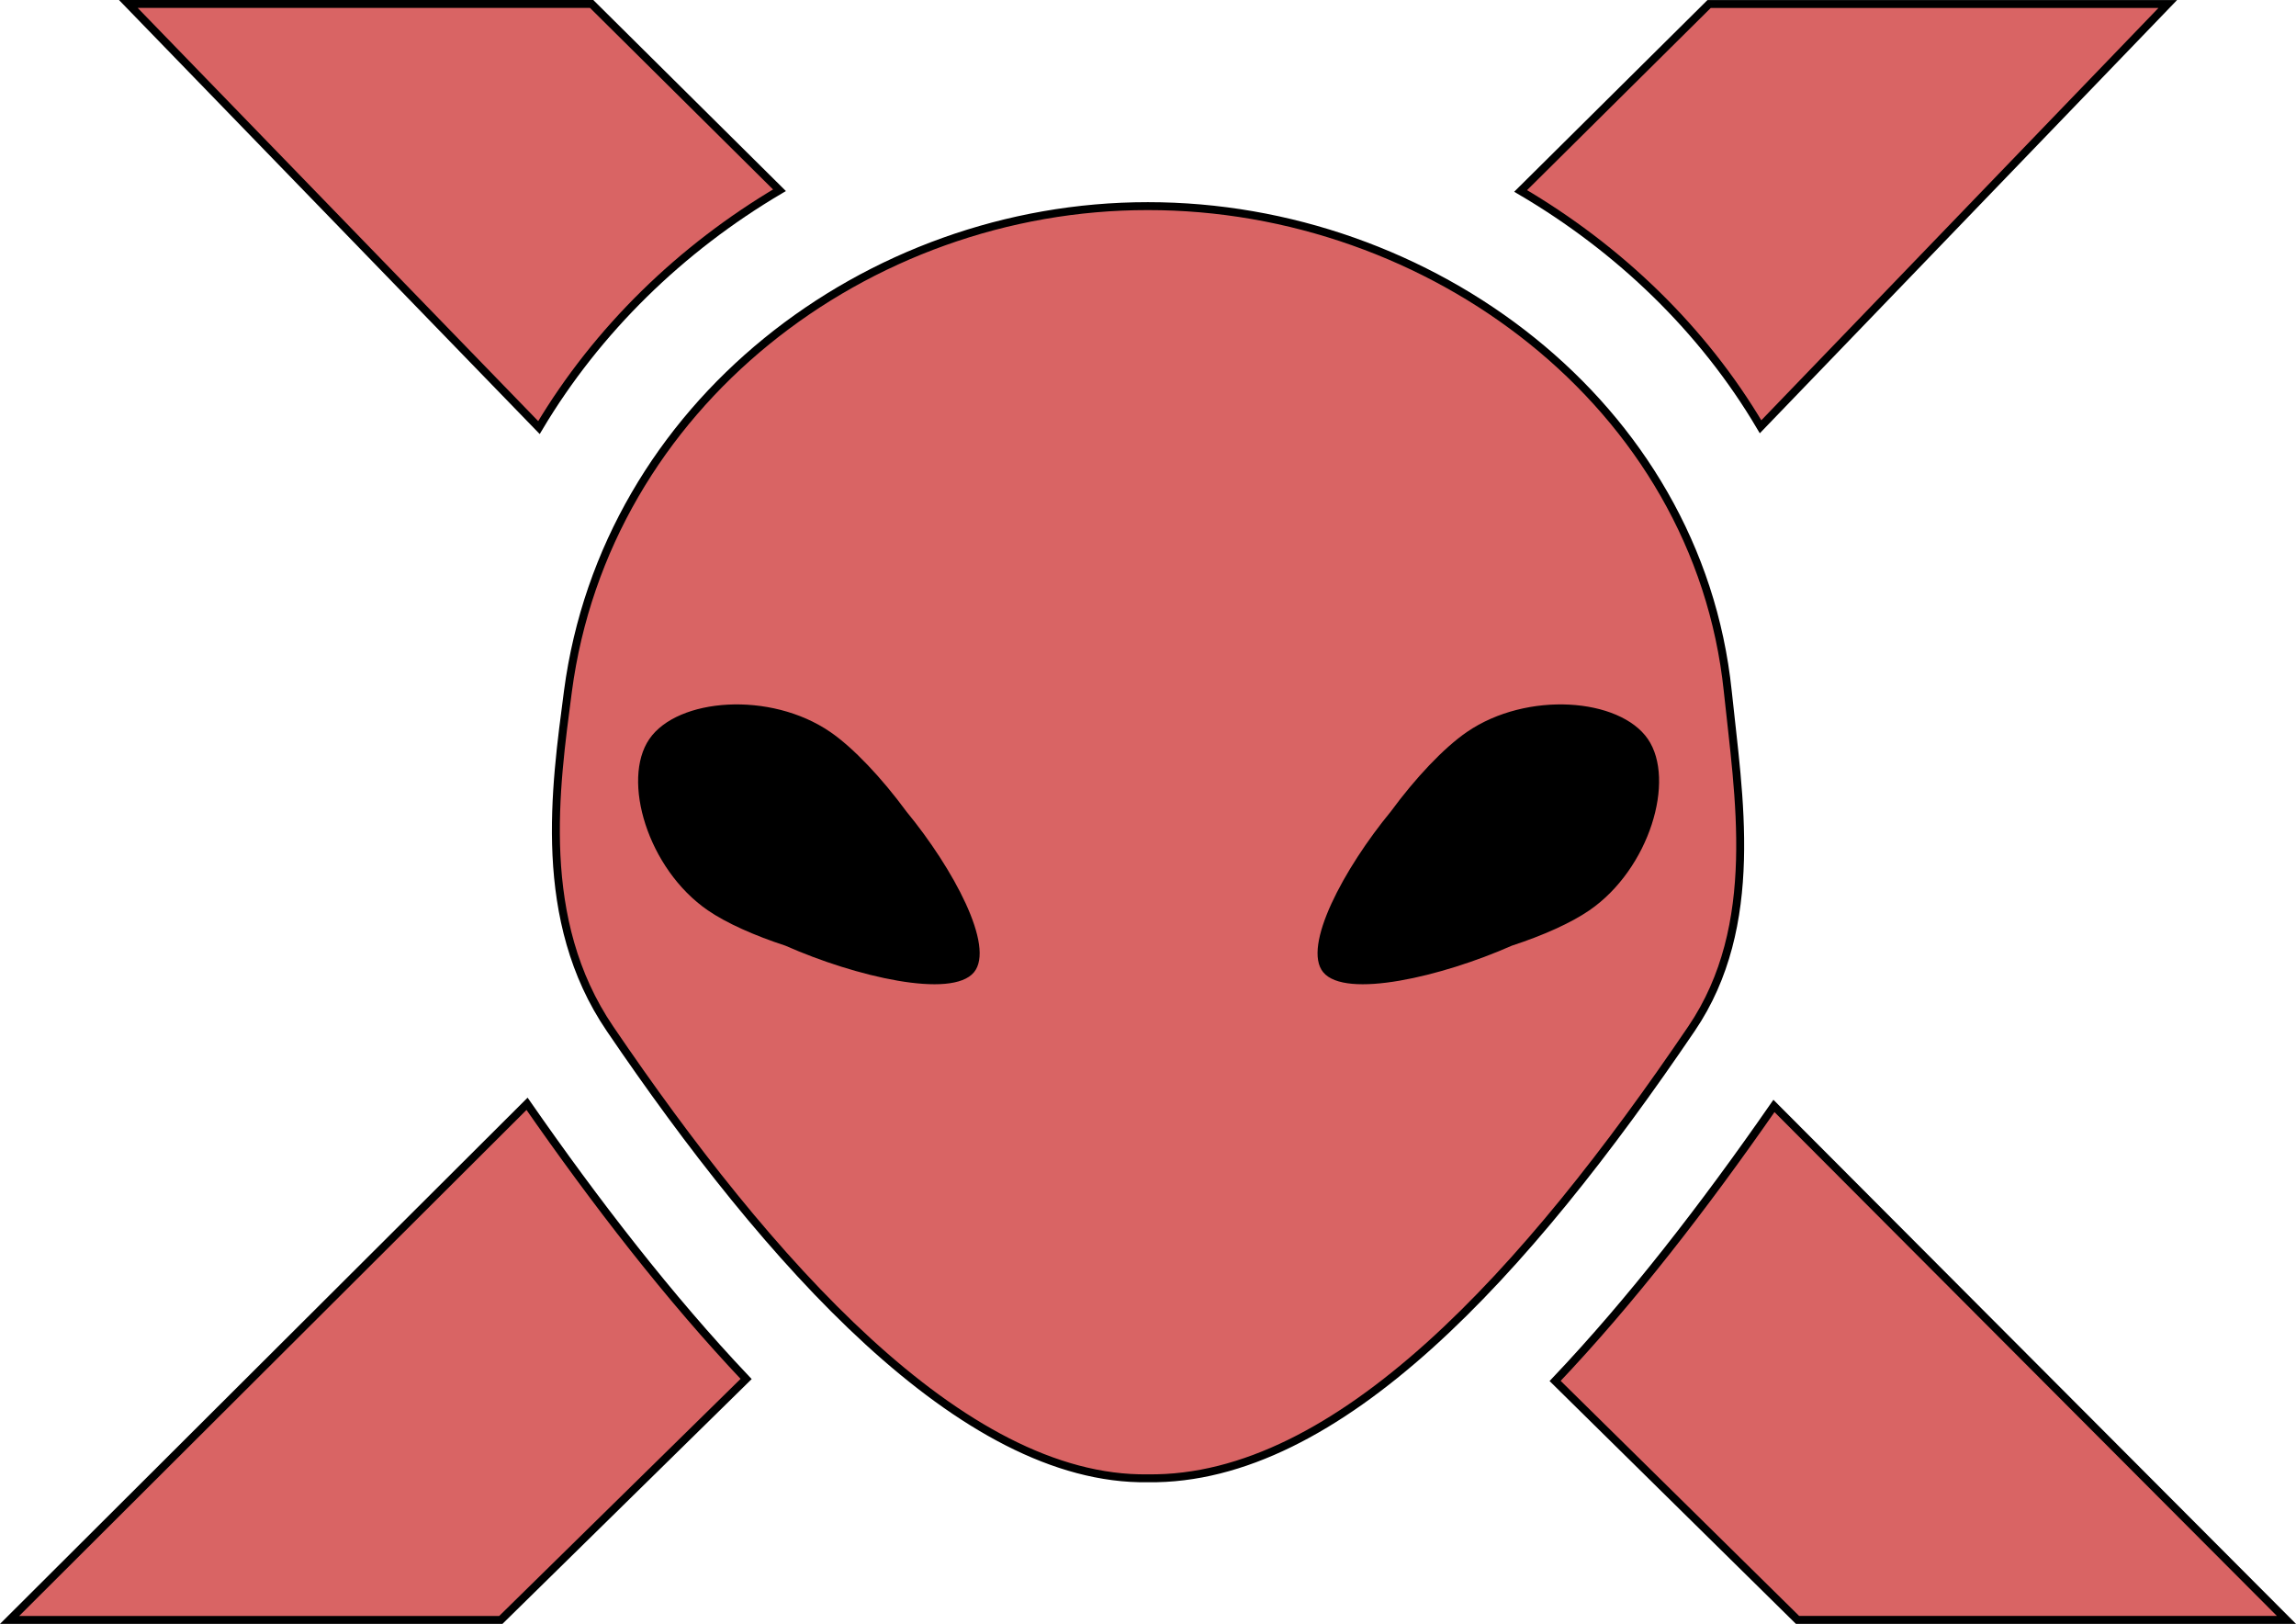
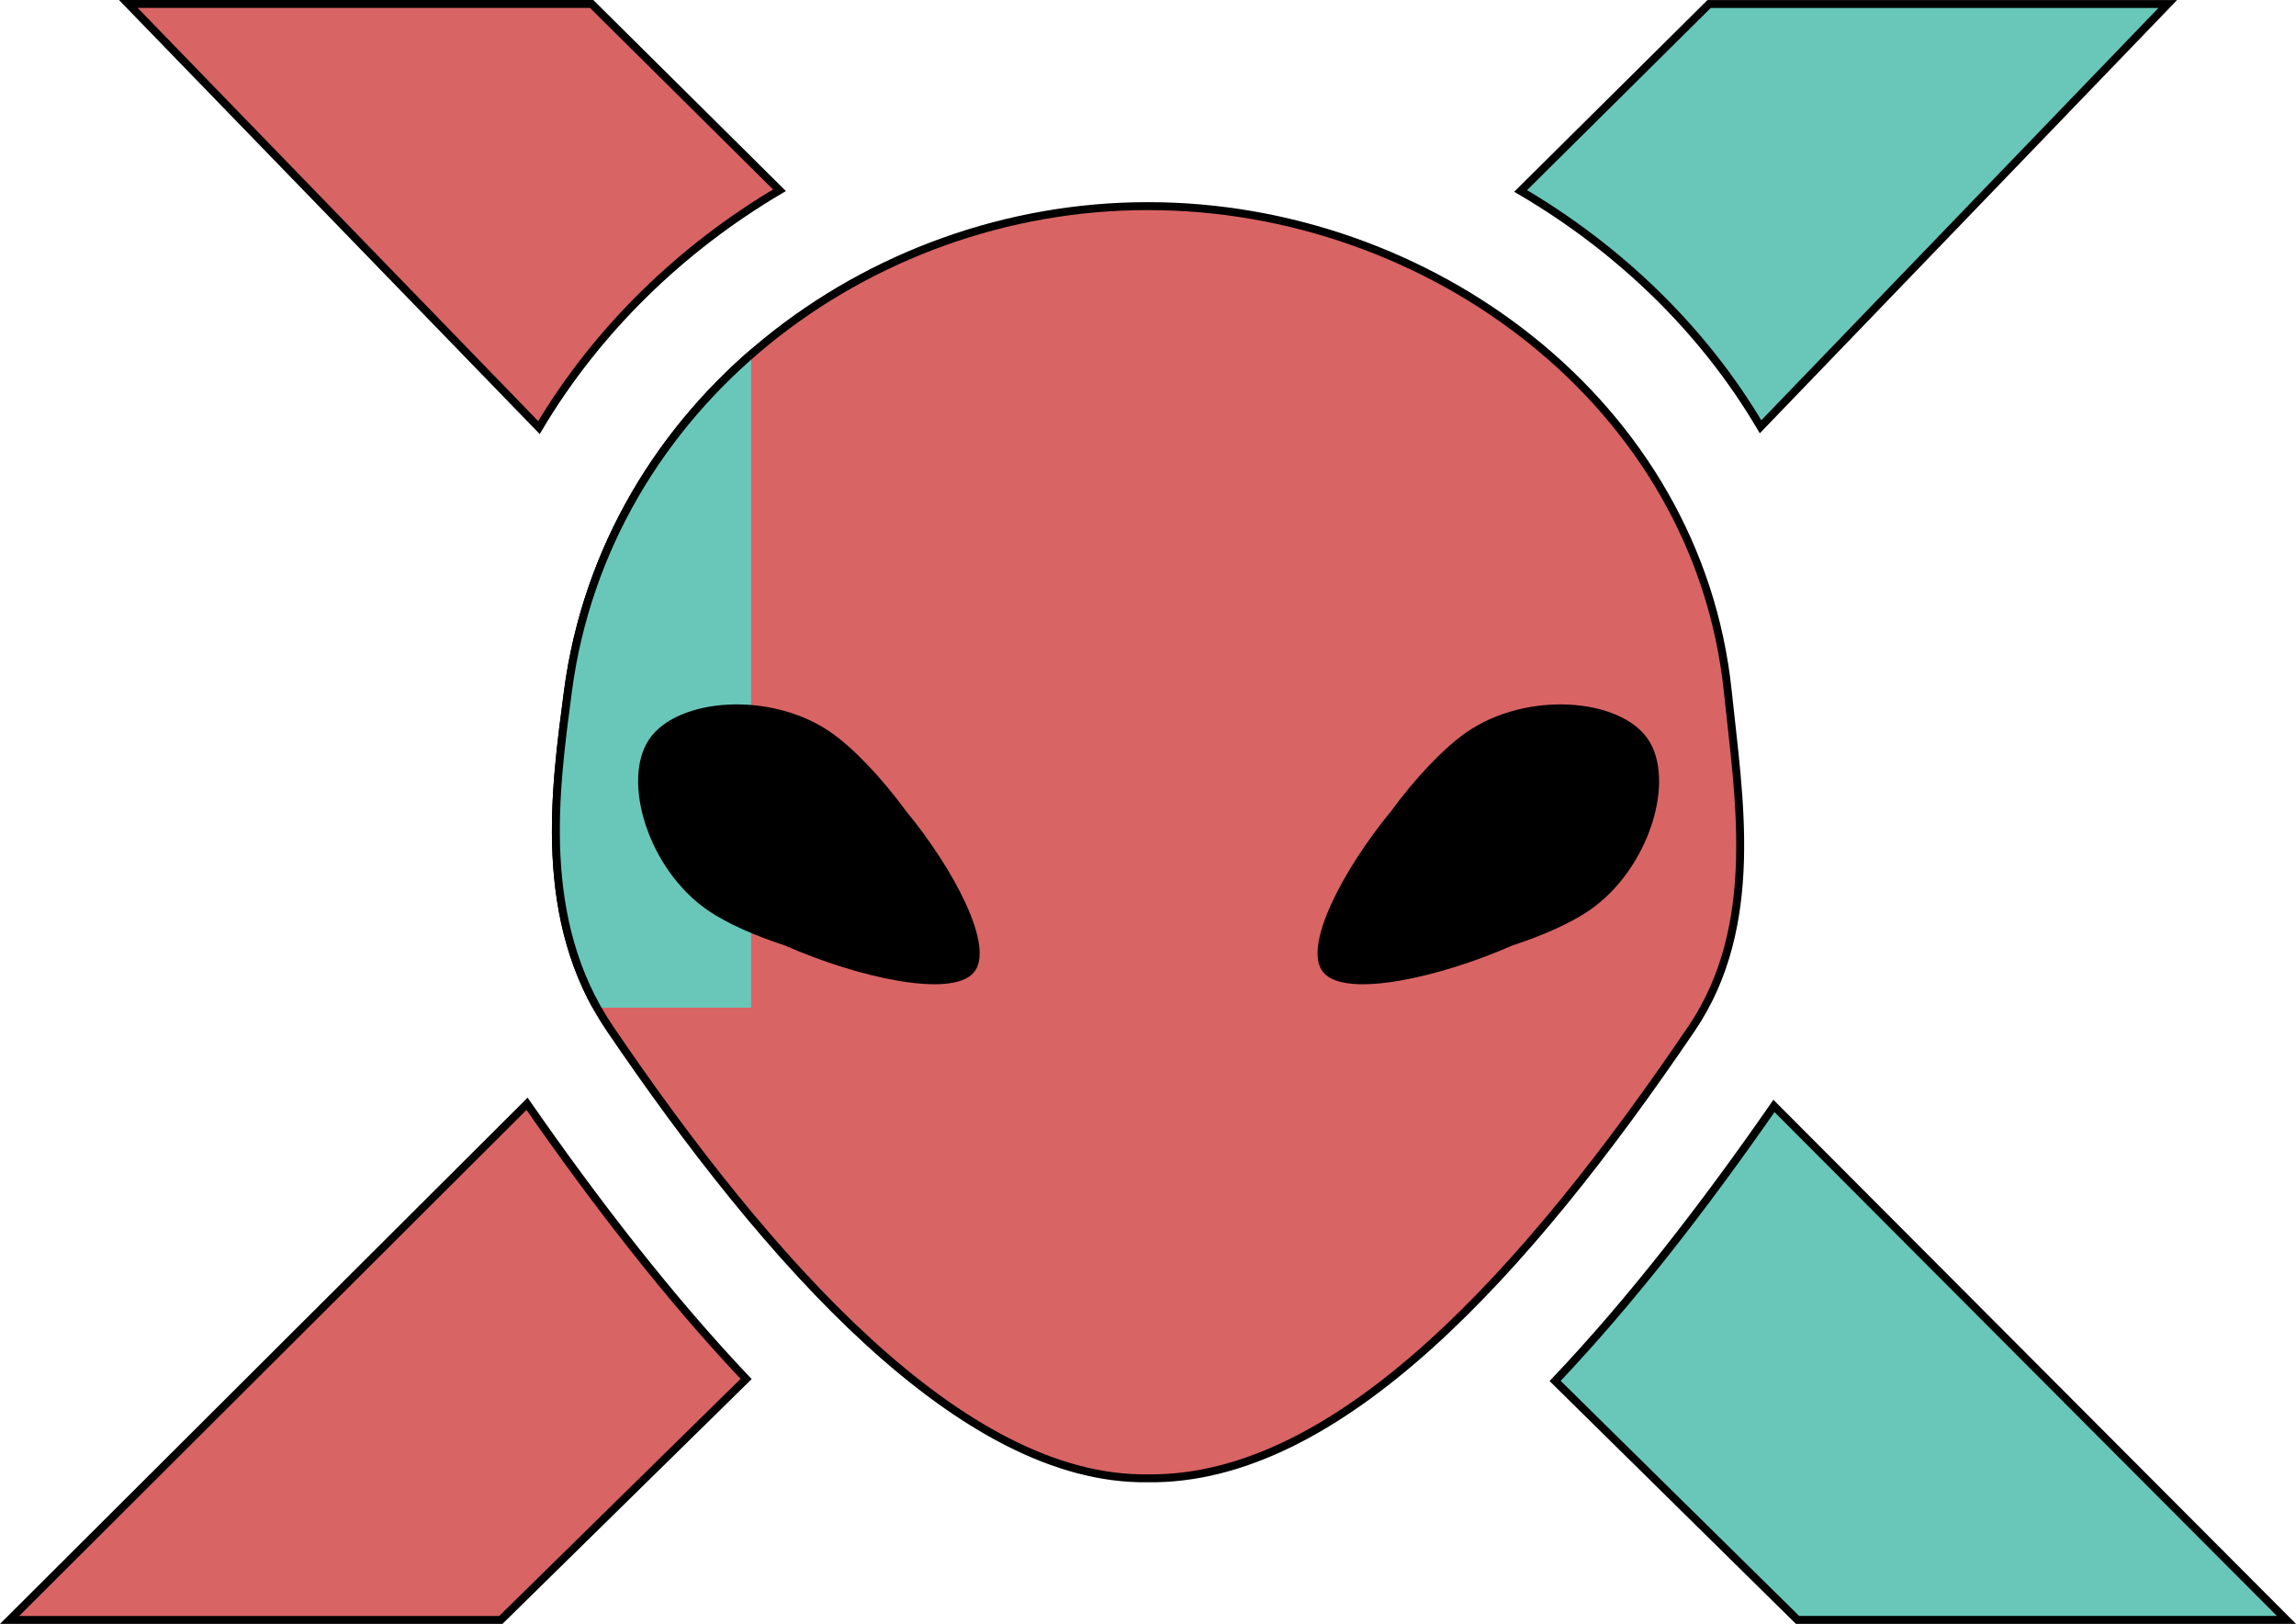
<svg xmlns="http://www.w3.org/2000/svg" width="289.7" height="204.87" version="1.1">
+   <defs>
+     <clipPath id="rightHalf" clipPathUnits="userSpaceOnUse">
+       <rect x="144.85" y="-50" width="200" height="300" />
+     </clipPath>
+   </defs>
  <g transform="translate(-250.08 -122.88)">
    <g fill="#d96464" stroke="#000" stroke-miterlimit="10">
-       <path d="m472.22 176.72 51.379-53.334h-57.871l-23.78 23.582c12.439 7.301 23.009 17.446 30.272 29.752z" />
+       <path fill="#69c7b9" d="m472.22 176.72 51.379-53.334h-57.871l-23.78 23.582c12.439 7.301 23.009 17.446 30.272 29.752z" />
      <path d="m348.43 146.88-23.702-23.504h-58.458l51.813 53.446c7.378-12.381 17.932-22.603 30.347-29.942z" />
-       <path d="m473.91 262.4c-8.827 12.713-18.079 24.66-27.611 34.694l30.587 30.146h61.689z" />
+       <path fill="#69c7b9" d="m473.91 262.4c-8.827 12.713-18.079 24.66-27.611 34.694l30.587 30.146h61.689z" />
      <path d="m316.58 262.13-65.291 65.113h61.983l30.951-30.398c-9.678-10.219-18.994-22.271-27.643-34.715z" />
    </g>
    <path d="m321.74 210.08c4.772-36.062 37.657-61.223 73.17-61.196 35.521-0.026 69.404 24.967 73.173 61.192 1.357 13.134 4.28 29.524-4.573 42.577-20.795 30.648-44.557 57.04-68.6 56.722-23.485 0.346-47.969-27.439-67.868-56.719-9.336-13.731-6.895-30.389-5.302-42.576z" fill="#d96464" stroke="#000" stroke-miterlimit="10" />
+     <path clip-path="url(#rightHalf)" d="m321.74 210.08c4.772-36.062 37.657-61.223 73.17-61.196 35.521-0.026 69.404 24.967 73.173 61.192 1.357 13.134 4.28 29.524-4.573 42.577-20.795 30.648-44.557 57.04-68.6 56.722-23.485 0.346-47.969-27.439-67.868-56.719-9.336-13.731-6.895-30.389-5.302-42.576z" fill="#69c7b9" stroke="#000" stroke-miterlimit="10" />
    <path d="m364.45 225.26c-3.089-4.206-6.671-8.021-9.612-10.04-7.597-5.205-19.272-4.282-22.826 0.89-3.545 5.166-0.205 16.396 7.376 21.611 2.34 1.608 5.89 3.189 9.78 4.457 8.877 3.928 21.006 6.745 23.806 3.358 2.686-3.253-2.619-13.102-8.524-20.276z" />
    <path d="m458 216.11c-3.553-5.172-15.229-6.095-22.827-0.89-2.941 2.02-6.522 5.834-9.609 10.04-5.907 7.174-11.211 17.023-8.524 20.276 2.798 3.387 14.929 0.569 23.806-3.358 3.889-1.268 7.439-2.849 9.779-4.457 7.58-5.214 10.921-16.445 7.375-21.611z" />
  </g>
</svg>
